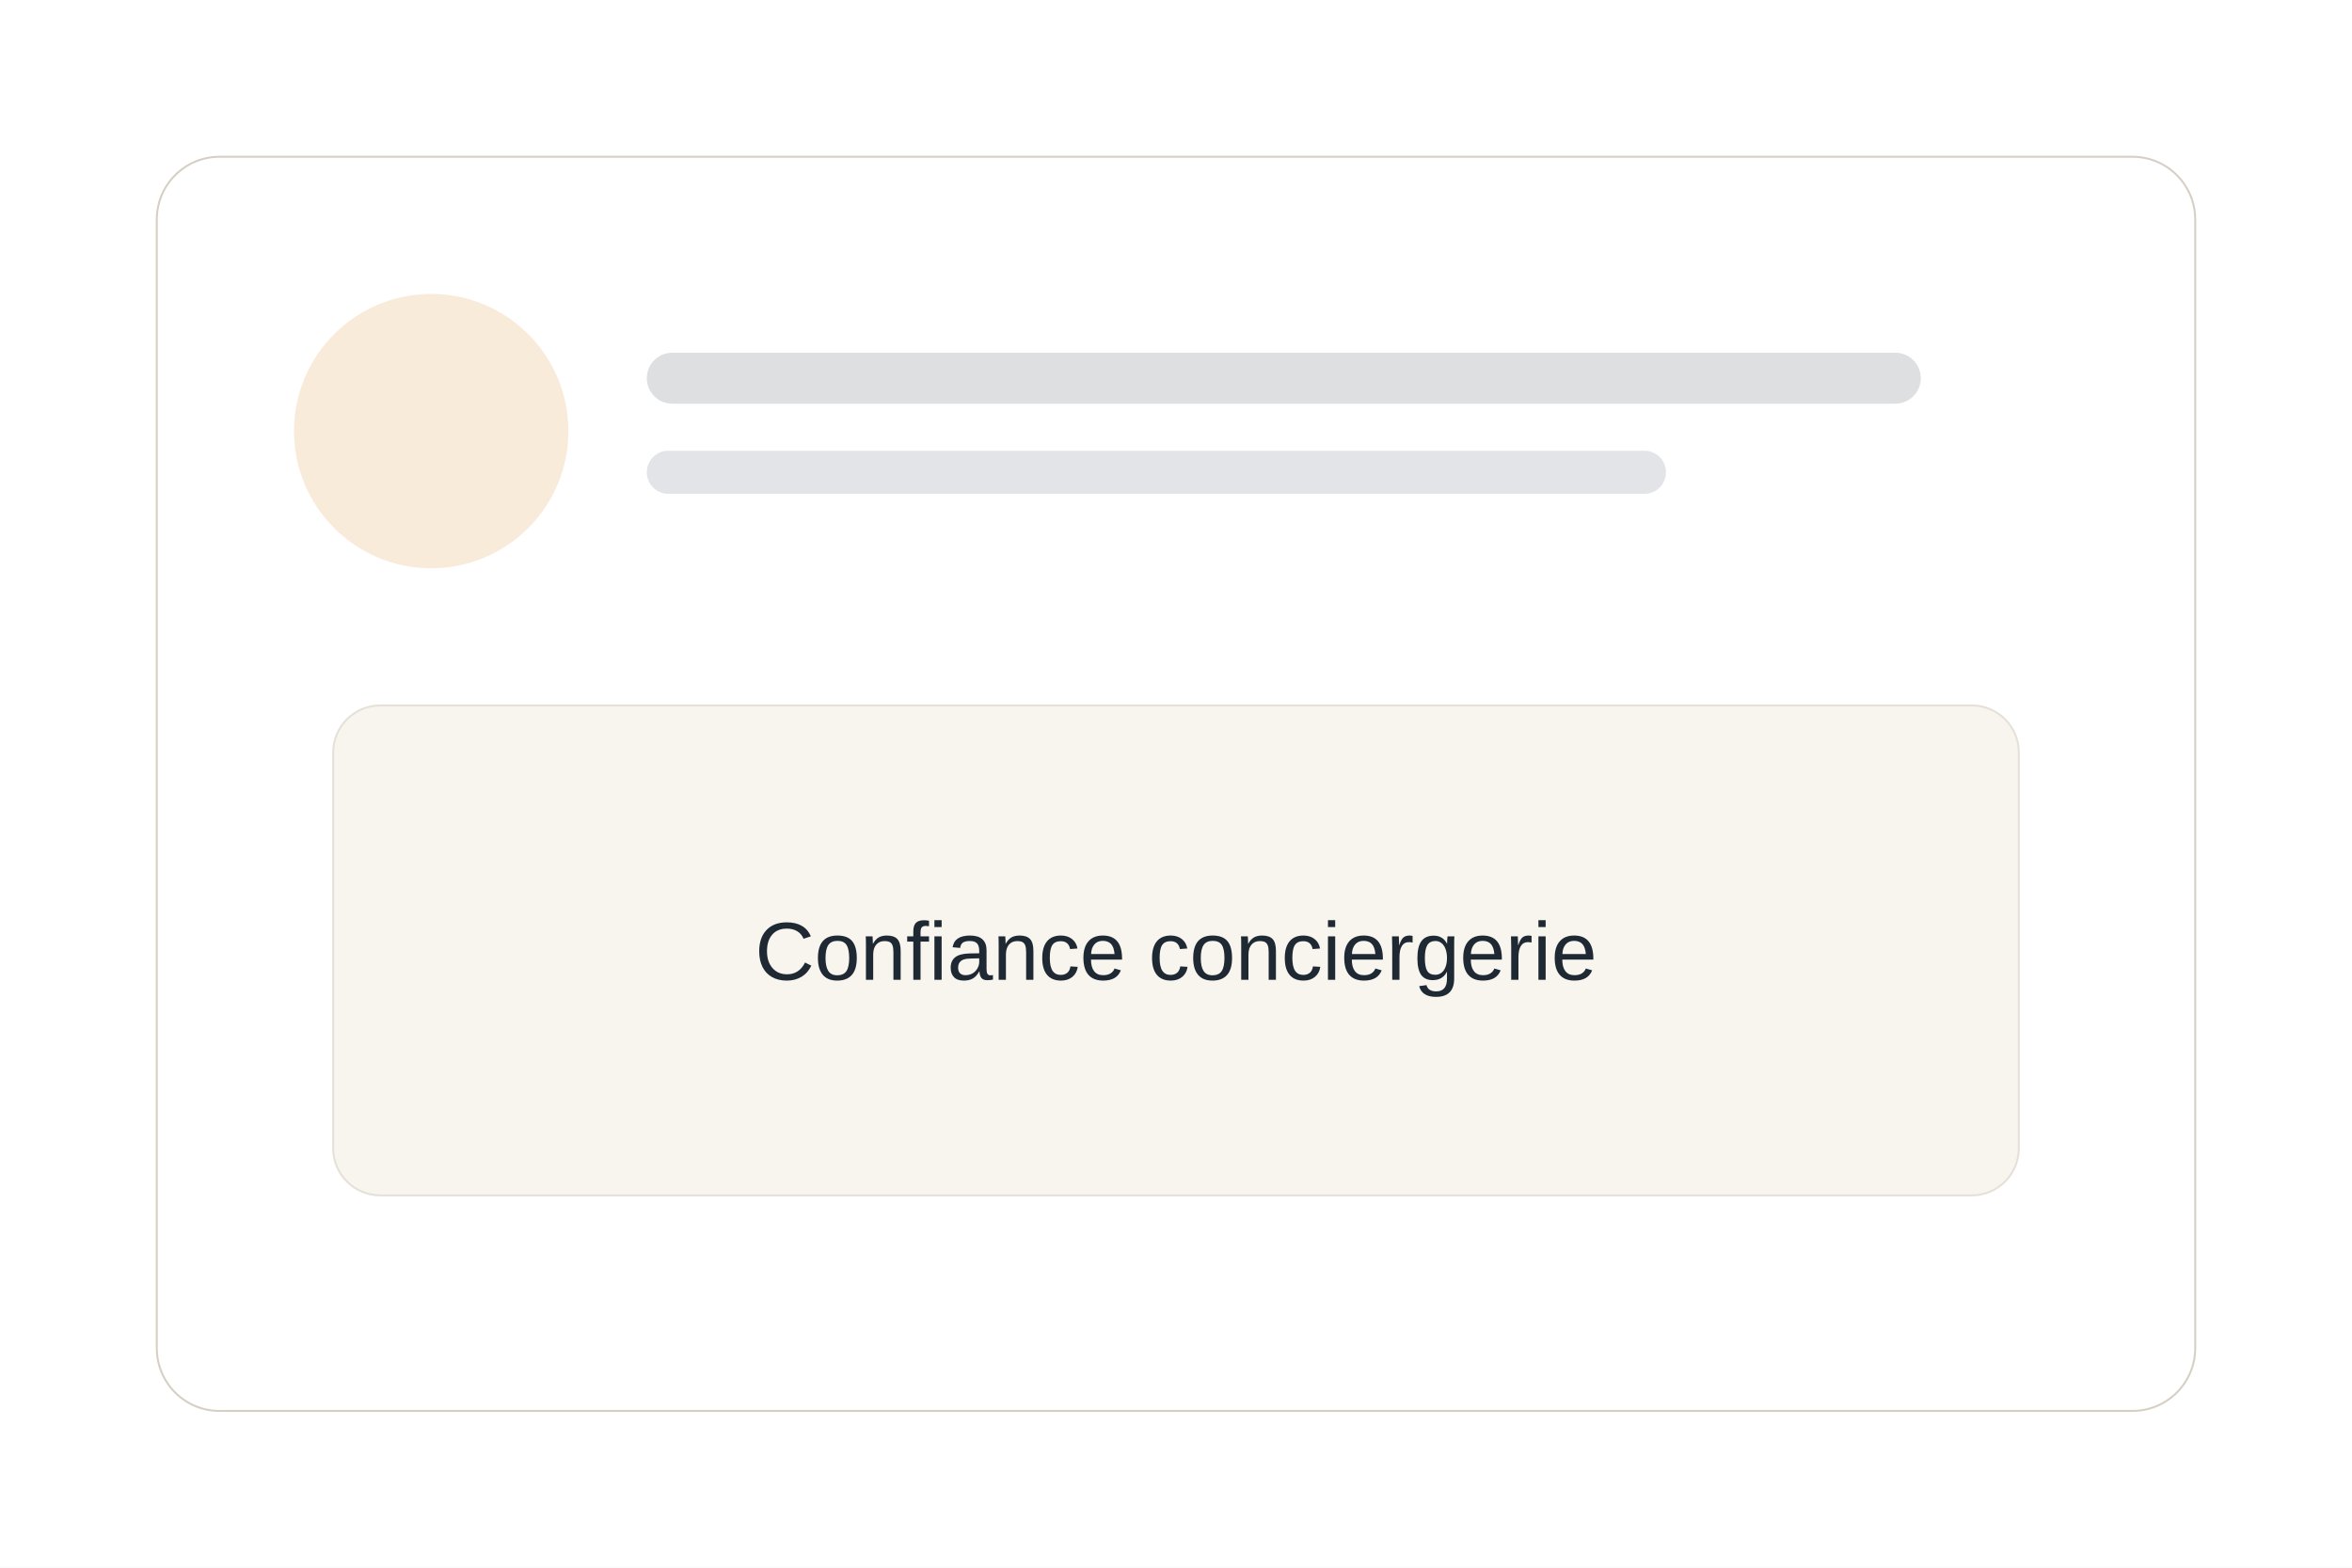
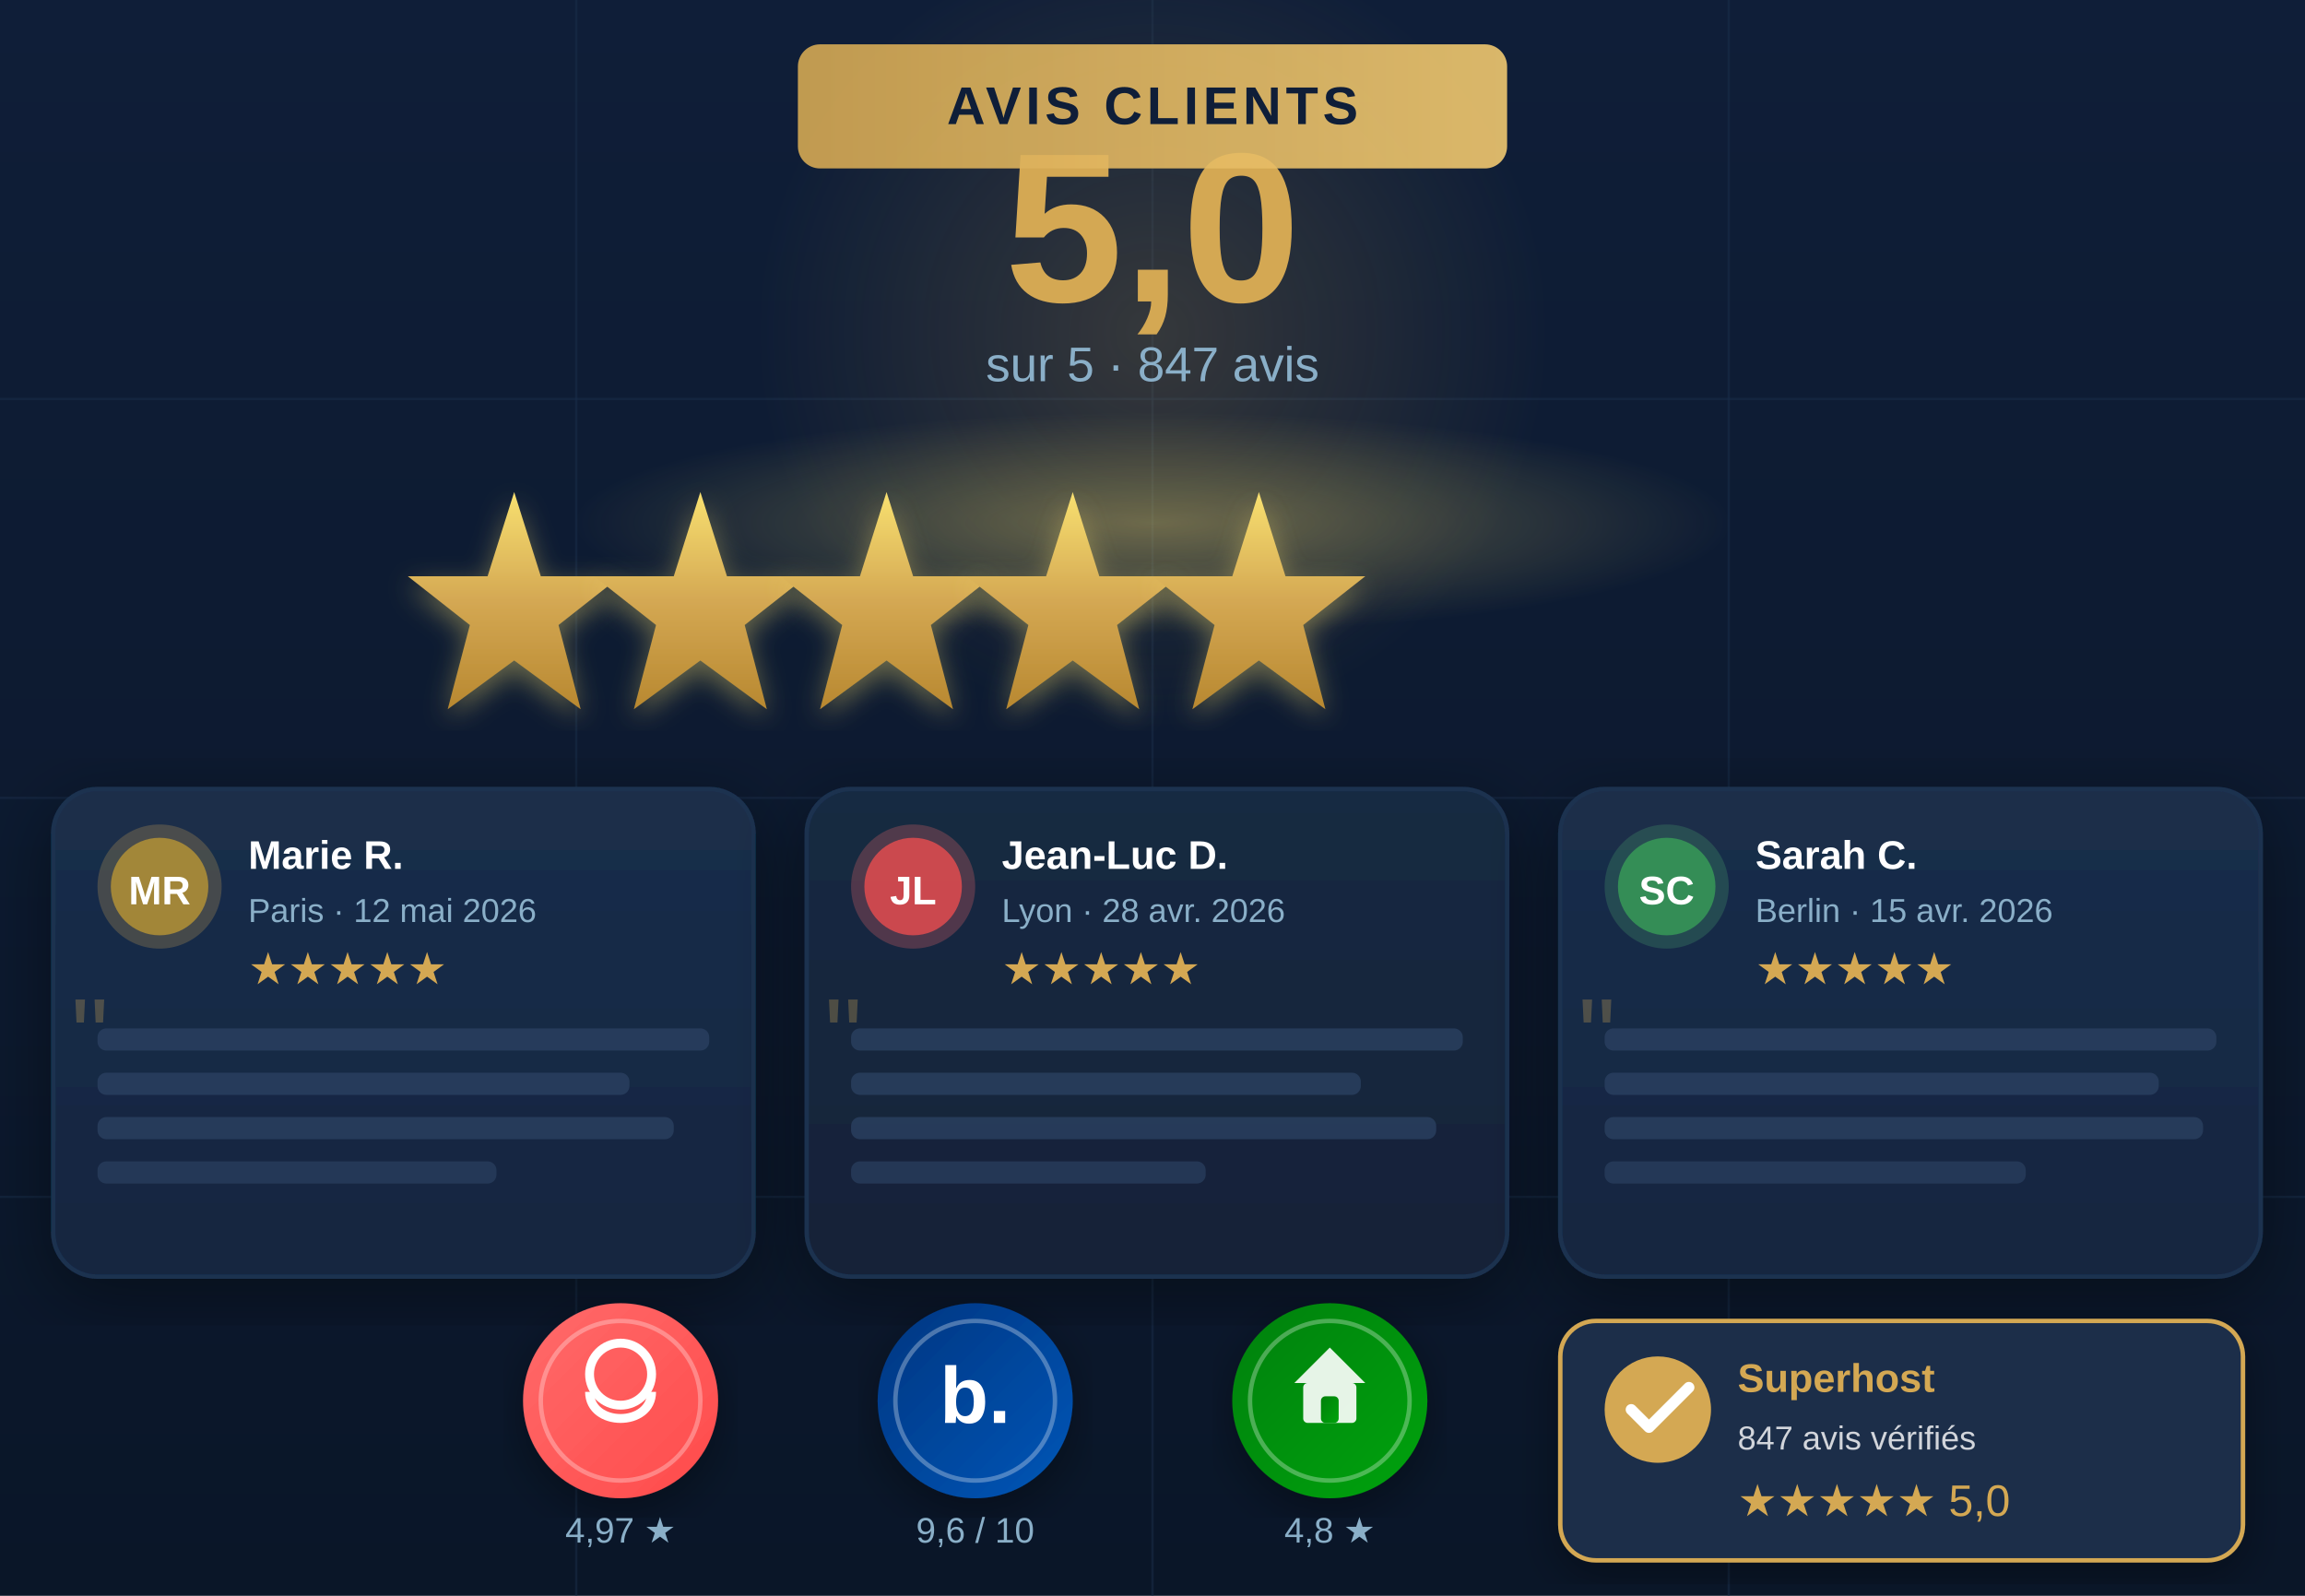
- <svg xmlns="http://www.w3.org/2000/svg" width="1200" height="800" viewBox="0 0 1200 800" role="img" aria-label="Confiance conciergerie">
-   <rect width="1200" height="800" fill="#FFFFFF" />
-   <rect x="80" y="80" width="1040" height="640" rx="32" fill="#ffffff" stroke="#D6CFC4" />
-   <circle cx="220" cy="220" r="70" fill="#D97706" opacity="0.15" />
-   <rect x="330" y="180" width="650" height="26" rx="13" fill="#1F2933" opacity="0.15" />
-   <rect x="330" y="230" width="520" height="22" rx="11" fill="#5F6B7A" opacity="0.18" />
-   <rect x="170" y="360" width="860" height="250" rx="24" fill="#F8F5EF" stroke="#E5E0D8" />
-   <text x="600" y="500" text-anchor="middle" font-family="Arial, sans-serif" font-size="42" fill="#1F2933">Confiance conciergerie</text>
+ <svg xmlns="http://www.w3.org/2000/svg" viewBox="0 0 520 360" font-family="Arial, sans-serif">
+   <defs>
+     <linearGradient id="reviewBg" x1="0" y1="0" x2="0" y2="1">
+       <stop offset="0%" stop-color="#0F1E38" />
+       <stop offset="100%" stop-color="#0A1628" />
+     </linearGradient>
+     <linearGradient id="starGold" x1="0" y1="0" x2="0" y2="1">
+       <stop offset="0%" stop-color="#F8E070" />
+       <stop offset="50%" stop-color="#D4A853" />
+       <stop offset="100%" stop-color="#B88830" />
+     </linearGradient>
+     <linearGradient id="cardBg1" x1="0" y1="0" x2="0" y2="1">
+       <stop offset="0%" stop-color="#1A2E4A" />
+       <stop offset="100%" stop-color="#162540" />
+     </linearGradient>
+     <linearGradient id="cardBg2" x1="0" y1="0" x2="0" y2="1">
+       <stop offset="0%" stop-color="#182A42" />
+       <stop offset="100%" stop-color="#142238" />
+     </linearGradient>
+     <linearGradient id="badgeGold" x1="0" y1="0" x2="1" y2="0">
+       <stop offset="0%" stop-color="#D4A853" />
+       <stop offset="100%" stop-color="#F0C870" />
+     </linearGradient>
+     <linearGradient id="plat1" x1="0" y1="0" x2="1" y2="1">
+       <stop offset="0%" stop-color="#FF6B6B" />
+       <stop offset="100%" stop-color="#FF4A4A" />
+     </linearGradient>
+     <linearGradient id="plat2" x1="0" y1="0" x2="1" y2="1">
+       <stop offset="0%" stop-color="#003580" />
+       <stop offset="100%" stop-color="#0057B8" />
+     </linearGradient>
+     <linearGradient id="plat3" x1="0" y1="0" x2="1" y2="1">
+       <stop offset="0%" stop-color="#008009" />
+       <stop offset="100%" stop-color="#00A30C" />
+     </linearGradient>
+     <radialGradient id="starGlow" cx="50%" cy="50%" r="50%">
+       <stop offset="0%" stop-color="#F8E070" stop-opacity="0.35" />
+       <stop offset="100%" stop-color="#F8E070" stop-opacity="0" />
+     </radialGradient>
+     <radialGradient id="bigScoreGlow" cx="50%" cy="50%" r="50%">
+       <stop offset="0%" stop-color="#D4A853" stop-opacity="0.2" />
+       <stop offset="100%" stop-color="#D4A853" stop-opacity="0" />
+     </radialGradient>
+     <filter id="starShadow">
+       <feDropShadow dx="0" dy="2" stdDeviation="3" flood-color="#F8E070" flood-opacity="0.4" />
+     </filter>
+     <filter id="cardShadowDark">
+       <feDropShadow dx="0" dy="4" stdDeviation="8" flood-color="#000000" flood-opacity="0.4" />
+     </filter>
+     <filter id="platShadow">
+       <feDropShadow dx="0" dy="3" stdDeviation="5" flood-color="#000000" flood-opacity="0.35" />
+     </filter>
+   </defs>
+   <rect width="520" height="360" fill="url(#reviewBg)" />
+   <line x1="0" y1="90" x2="520" y2="90" stroke="#1A2E4A" stroke-width="0.5" opacity="0.5" />
+   <line x1="0" y1="180" x2="520" y2="180" stroke="#1A2E4A" stroke-width="0.5" opacity="0.5" />
+   <line x1="0" y1="270" x2="520" y2="270" stroke="#1A2E4A" stroke-width="0.5" opacity="0.5" />
+   <line x1="130" y1="0" x2="130" y2="360" stroke="#1A2E4A" stroke-width="0.5" opacity="0.5" />
+   <line x1="260" y1="0" x2="260" y2="360" stroke="#1A2E4A" stroke-width="0.5" opacity="0.5" />
+   <line x1="390" y1="0" x2="390" y2="360" stroke="#1A2E4A" stroke-width="0.5" opacity="0.5" />
+   <ellipse cx="260" cy="75" rx="90" ry="90" fill="url(#bigScoreGlow)" />
+   <text x="260" y="68" text-anchor="middle" font-family="Arial, sans-serif" font-size="48" font-weight="700" fill="#D4A853">5,0</text>
+   <text x="260" y="86" text-anchor="middle" font-family="Arial, sans-serif" font-size="11" fill="#8AAFC8">sur 5 · 847 avis</text>
+   <ellipse cx="260" cy="118" rx="130" ry="25" fill="url(#starGlow)" />
+   <polygon points="110,130 116,111 122,130 140,130 126,141 131,160 116,149 101,160 106,141 92,130" fill="url(#starGold)" filter="url(#starShadow)" />
+   <polygon points="152,130 158,111 164,130 182,130 168,141 173,160 158,149 143,160 148,141 134,130" fill="url(#starGold)" filter="url(#starShadow)" />
+   <polygon points="194,130 200,111 206,130 224,130 210,141 215,160 200,149 185,160 190,141 176,130" fill="url(#starGold)" filter="url(#starShadow)" />
+   <polygon points="236,130 242,111 248,130 266,130 252,141 257,160 242,149 227,160 232,141 218,130" fill="url(#starGold)" filter="url(#starShadow)" />
+   <polygon points="278,130 284,111 290,130 308,130 294,141 299,160 284,149 269,160 274,141 260,130" fill="url(#starGold)" filter="url(#starShadow)" />
+   <rect x="12" y="178" width="158" height="110" rx="10" fill="url(#cardBg1)" stroke="#1A3050" stroke-width="1" filter="url(#cardShadowDark)" />
+   <circle cx="36" cy="200" r="14" fill="#D4A853" opacity="0.25" />
+   <circle cx="36" cy="200" r="11" fill="#C9A030" opacity="0.7" />
+   <text x="36" y="204" text-anchor="middle" font-family="Arial, sans-serif" font-size="9" font-weight="700" fill="#FFFFFF">MR</text>
+   <text x="56" y="196" font-family="Arial, sans-serif" font-size="9" font-weight="700" fill="#FFFFFF">Marie R.</text>
+   <text x="56" y="208" font-family="Arial, sans-serif" font-size="7.5" fill="#8AAFC8">Paris · 12 mai 2026</text>
+   <text x="56" y="222" font-family="Arial, sans-serif" font-size="10" fill="#D4A853">★★★★★</text>
+   <rect x="22" y="232" width="138" height="5" rx="2" fill="#2A4060" opacity="0.8" />
+   <rect x="22" y="242" width="120" height="5" rx="2" fill="#2A4060" opacity="0.8" />
+   <rect x="22" y="252" width="130" height="5" rx="2" fill="#2A4060" opacity="0.8" />
+   <rect x="22" y="262" width="90" height="5" rx="2" fill="#2A4060" opacity="0.7" />
+   <text x="16" y="242" font-family="Arial, sans-serif" font-size="24" fill="#D4A853" opacity="0.3">"</text>
+   <rect x="182" y="178" width="158" height="110" rx="10" fill="url(#cardBg2)" stroke="#1A3050" stroke-width="1" filter="url(#cardShadowDark)" />
+   <circle cx="206" cy="200" r="14" fill="#FF6B6B" opacity="0.25" />
+   <circle cx="206" cy="200" r="11" fill="#FF5050" opacity="0.7" />
+   <text x="206" y="204" text-anchor="middle" font-family="Arial, sans-serif" font-size="9" font-weight="700" fill="#FFFFFF">JL</text>
+   <text x="226" y="196" font-family="Arial, sans-serif" font-size="9" font-weight="700" fill="#FFFFFF">Jean-Luc D.</text>
+   <text x="226" y="208" font-family="Arial, sans-serif" font-size="7.5" fill="#8AAFC8">Lyon · 28 avr. 2026</text>
+   <text x="226" y="222" font-family="Arial, sans-serif" font-size="10" fill="#D4A853">★★★★★</text>
+   <rect x="192" y="232" width="138" height="5" rx="2" fill="#2A4060" opacity="0.8" />
+   <rect x="192" y="242" width="115" height="5" rx="2" fill="#2A4060" opacity="0.8" />
+   <rect x="192" y="252" width="132" height="5" rx="2" fill="#2A4060" opacity="0.8" />
+   <rect x="192" y="262" width="80" height="5" rx="2" fill="#2A4060" opacity="0.7" />
+   <text x="186" y="242" font-family="Arial, sans-serif" font-size="24" fill="#D4A853" opacity="0.3">"</text>
+   <rect x="352" y="178" width="158" height="110" rx="10" fill="url(#cardBg1)" stroke="#1A3050" stroke-width="1" filter="url(#cardShadowDark)" />
+   <circle cx="376" cy="200" r="14" fill="#5AC878" opacity="0.2" />
+   <circle cx="376" cy="200" r="11" fill="#3AAA58" opacity="0.7" />
+   <text x="376" y="204" text-anchor="middle" font-family="Arial, sans-serif" font-size="9" font-weight="700" fill="#FFFFFF">SC</text>
+   <text x="396" y="196" font-family="Arial, sans-serif" font-size="9" font-weight="700" fill="#FFFFFF">Sarah C.</text>
+   <text x="396" y="208" font-family="Arial, sans-serif" font-size="7.5" fill="#8AAFC8">Berlin · 15 avr. 2026</text>
+   <text x="396" y="222" font-family="Arial, sans-serif" font-size="10" fill="#D4A853">★★★★★</text>
+   <rect x="362" y="232" width="138" height="5" rx="2" fill="#2A4060" opacity="0.8" />
+   <rect x="362" y="242" width="125" height="5" rx="2" fill="#2A4060" opacity="0.8" />
+   <rect x="362" y="252" width="135" height="5" rx="2" fill="#2A4060" opacity="0.8" />
+   <rect x="362" y="262" width="95" height="5" rx="2" fill="#2A4060" opacity="0.7" />
+   <text x="356" y="242" font-family="Arial, sans-serif" font-size="24" fill="#D4A853" opacity="0.3">"</text>
+   <circle cx="140" cy="316" r="22" fill="url(#plat1)" filter="url(#platShadow)" />
+   <circle cx="140" cy="316" r="18" fill="none" stroke="#FFFFFF" stroke-width="1" opacity="0.3" />
+   <ellipse cx="140" cy="310" rx="7" ry="7" fill="none" stroke="#FFFFFF" stroke-width="2" />
+   <path d="M133,314 C133,322 147,322 147,314" stroke="#FFFFFF" stroke-width="2" fill="none" />
+   <text x="140" y="348" text-anchor="middle" font-family="Arial, sans-serif" font-size="8" fill="#8AAFC8">4,97 ★</text>
+   <circle cx="220" cy="316" r="22" fill="url(#plat2)" filter="url(#platShadow)" />
+   <circle cx="220" cy="316" r="18" fill="none" stroke="#FFFFFF" stroke-width="1" opacity="0.3" />
+   <text x="220" y="321" text-anchor="middle" font-family="Arial, sans-serif" font-size="18" font-weight="900" fill="#FFFFFF">b.</text>
+   <text x="220" y="348" text-anchor="middle" font-family="Arial, sans-serif" font-size="8" fill="#8AAFC8">9,6 / 10</text>
+   <circle cx="300" cy="316" r="22" fill="url(#plat3)" filter="url(#platShadow)" />
+   <circle cx="300" cy="316" r="18" fill="none" stroke="#FFFFFF" stroke-width="1" opacity="0.3" />
+   <polygon points="300,304 308,312 292,312" fill="#FFFFFF" opacity="0.9" />
+   <rect x="294" y="312" width="12" height="9" rx="1" fill="#FFFFFF" opacity="0.9" />
+   <rect x="298" y="315" width="4" height="6" rx="1" fill="url(#plat3)" />
+   <text x="300" y="348" text-anchor="middle" font-family="Arial, sans-serif" font-size="8" fill="#8AAFC8">4,8 ★</text>
+   <rect x="352" y="298" width="154" height="54" rx="8" fill="#1A2E4A" stroke="#D4A853" stroke-width="1" filter="url(#platShadow)" />
+   <circle cx="374" cy="318" r="12" fill="#D4A853" />
+   <path d="M368,318 L372,322 L381,313" stroke="#FFFFFF" stroke-width="2.5" stroke-linecap="round" stroke-linejoin="round" fill="none" />
+   <text x="392" y="314" font-family="Arial, sans-serif" font-size="9" font-weight="700" fill="#D4A853">Superhost</text>
+   <text x="392" y="327" font-family="Arial, sans-serif" font-size="7.5" fill="#FFFFFF" opacity="0.8">847 avis vérifiés</text>
+   <text x="392" y="342" font-family="Arial, sans-serif" font-size="10" fill="#D4A853">★★★★★ 5,0</text>
+   <rect x="180" y="10" width="160" height="28" rx="5" fill="url(#badgeGold)" opacity="0.9" />
+   <text x="260" y="28" text-anchor="middle" font-family="Arial, sans-serif" font-weight="700" font-size="12" fill="#0F1E38" letter-spacing="1">AVIS CLIENTS</text>
</svg>
